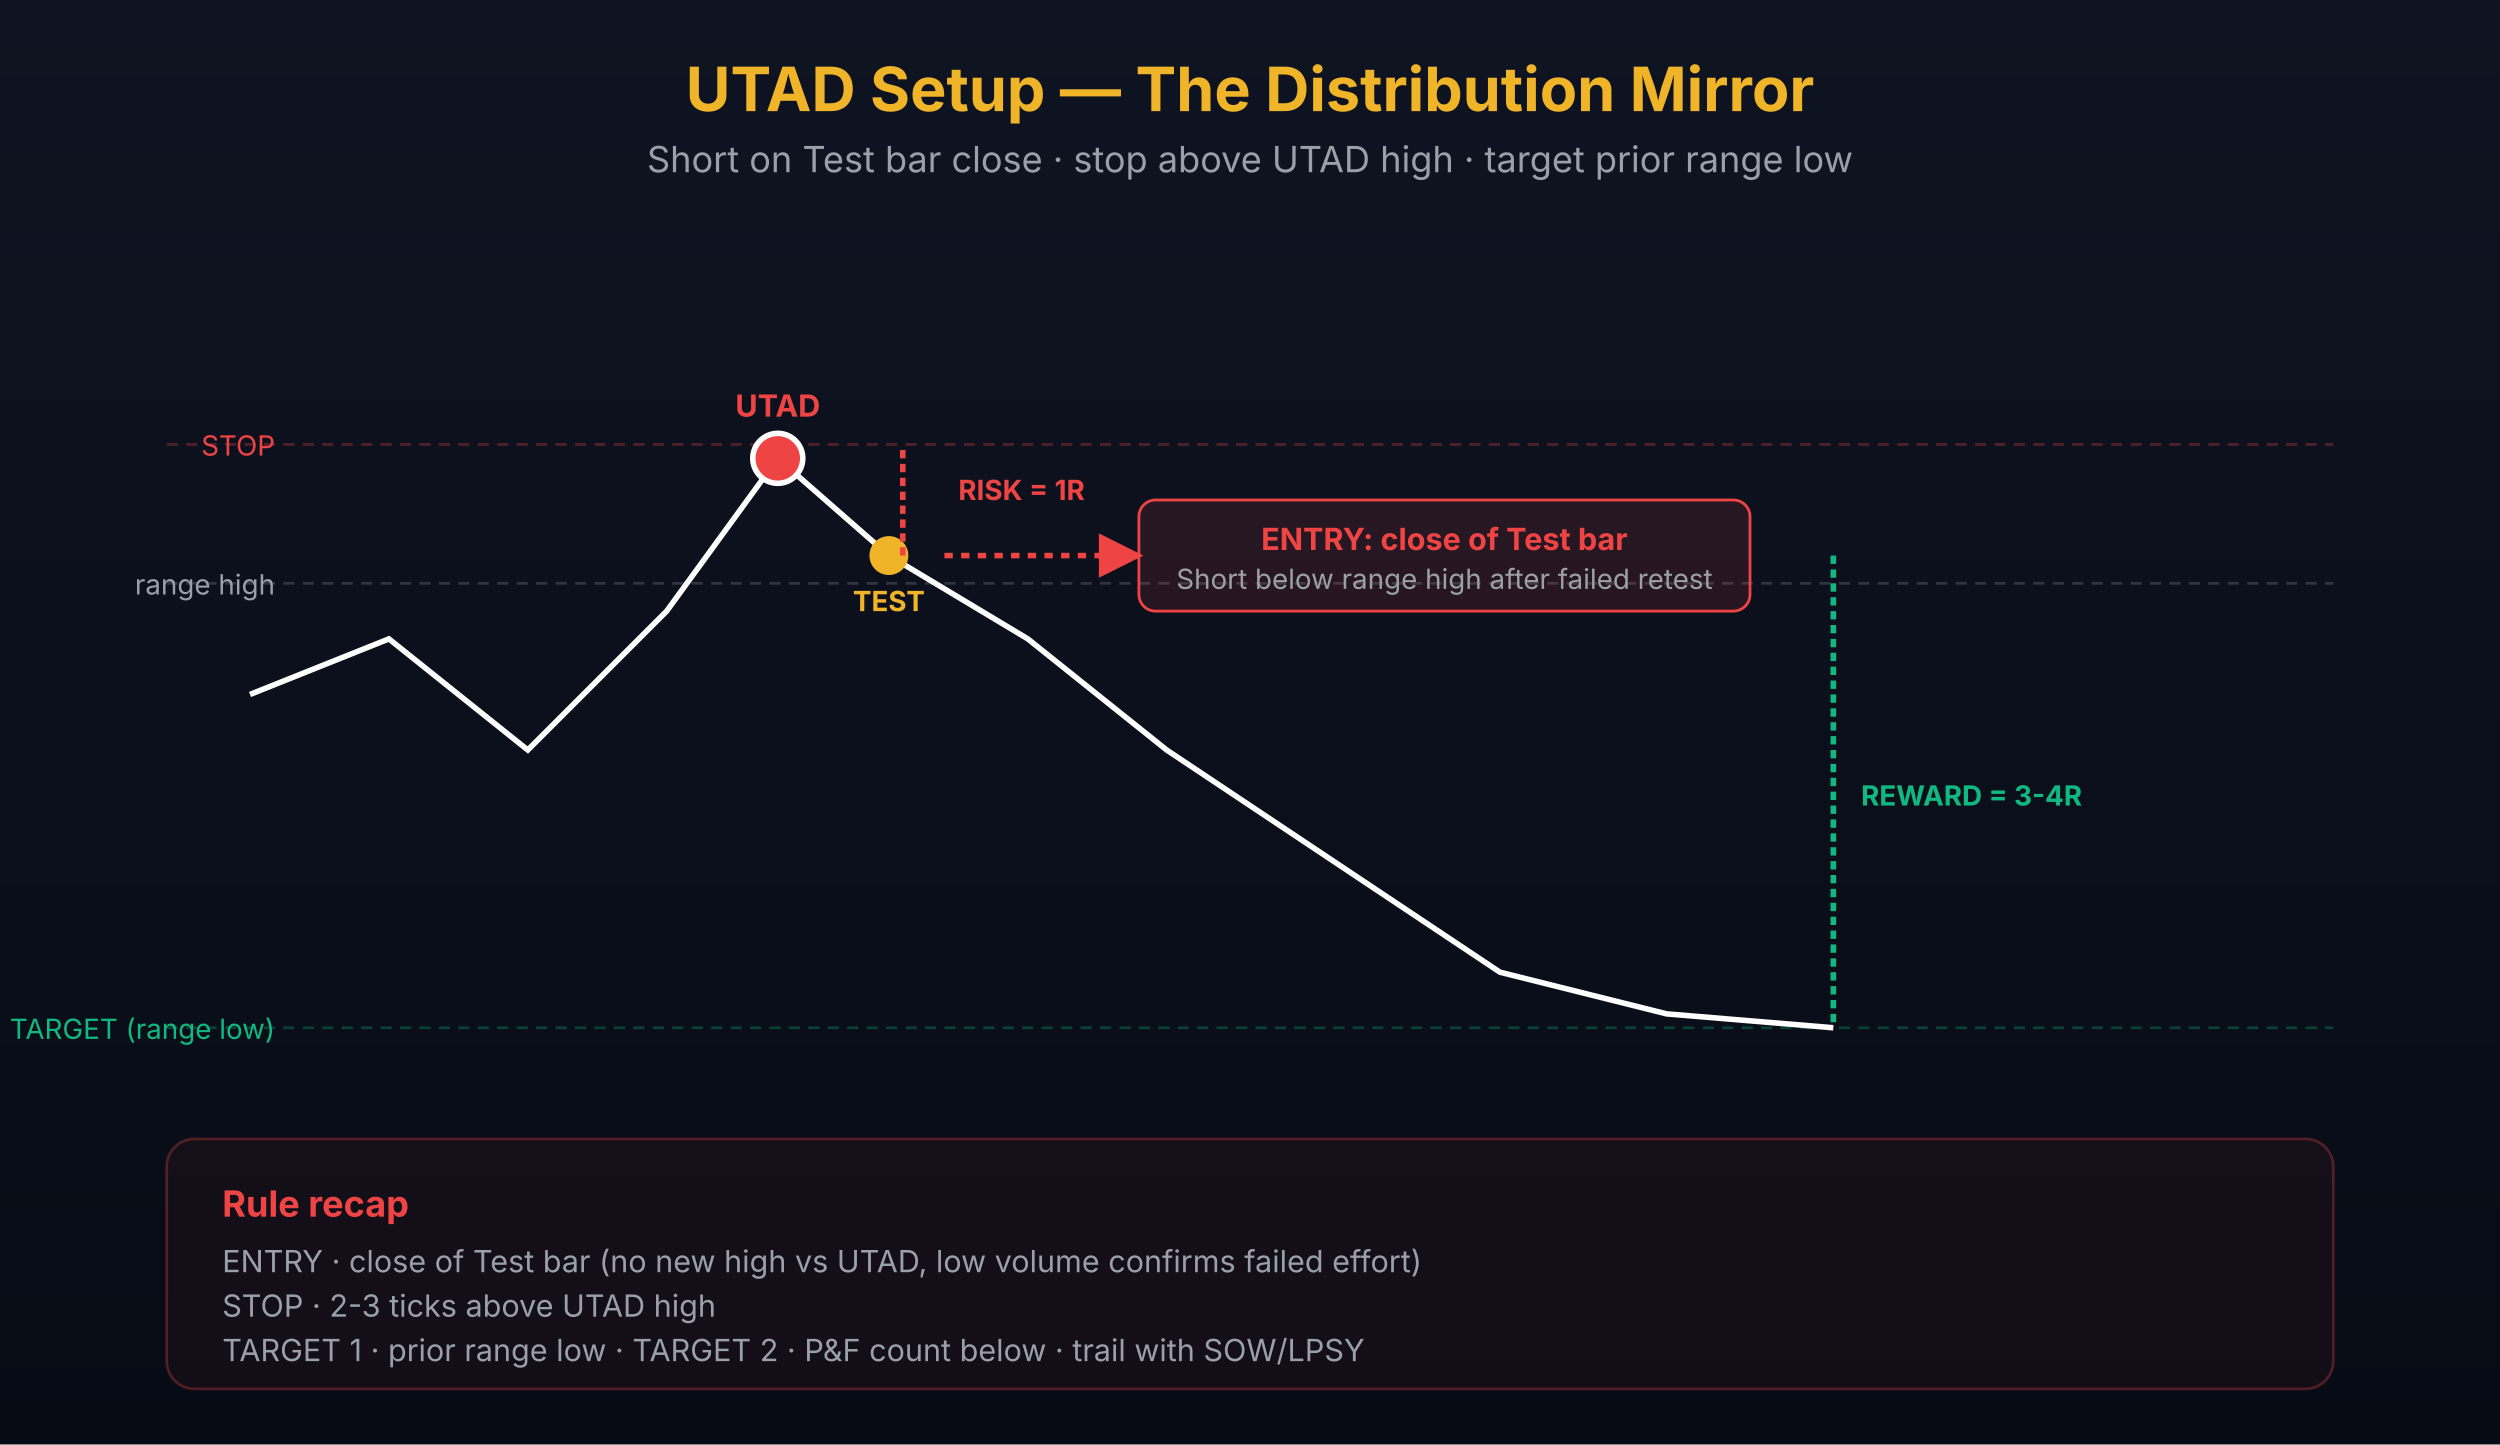
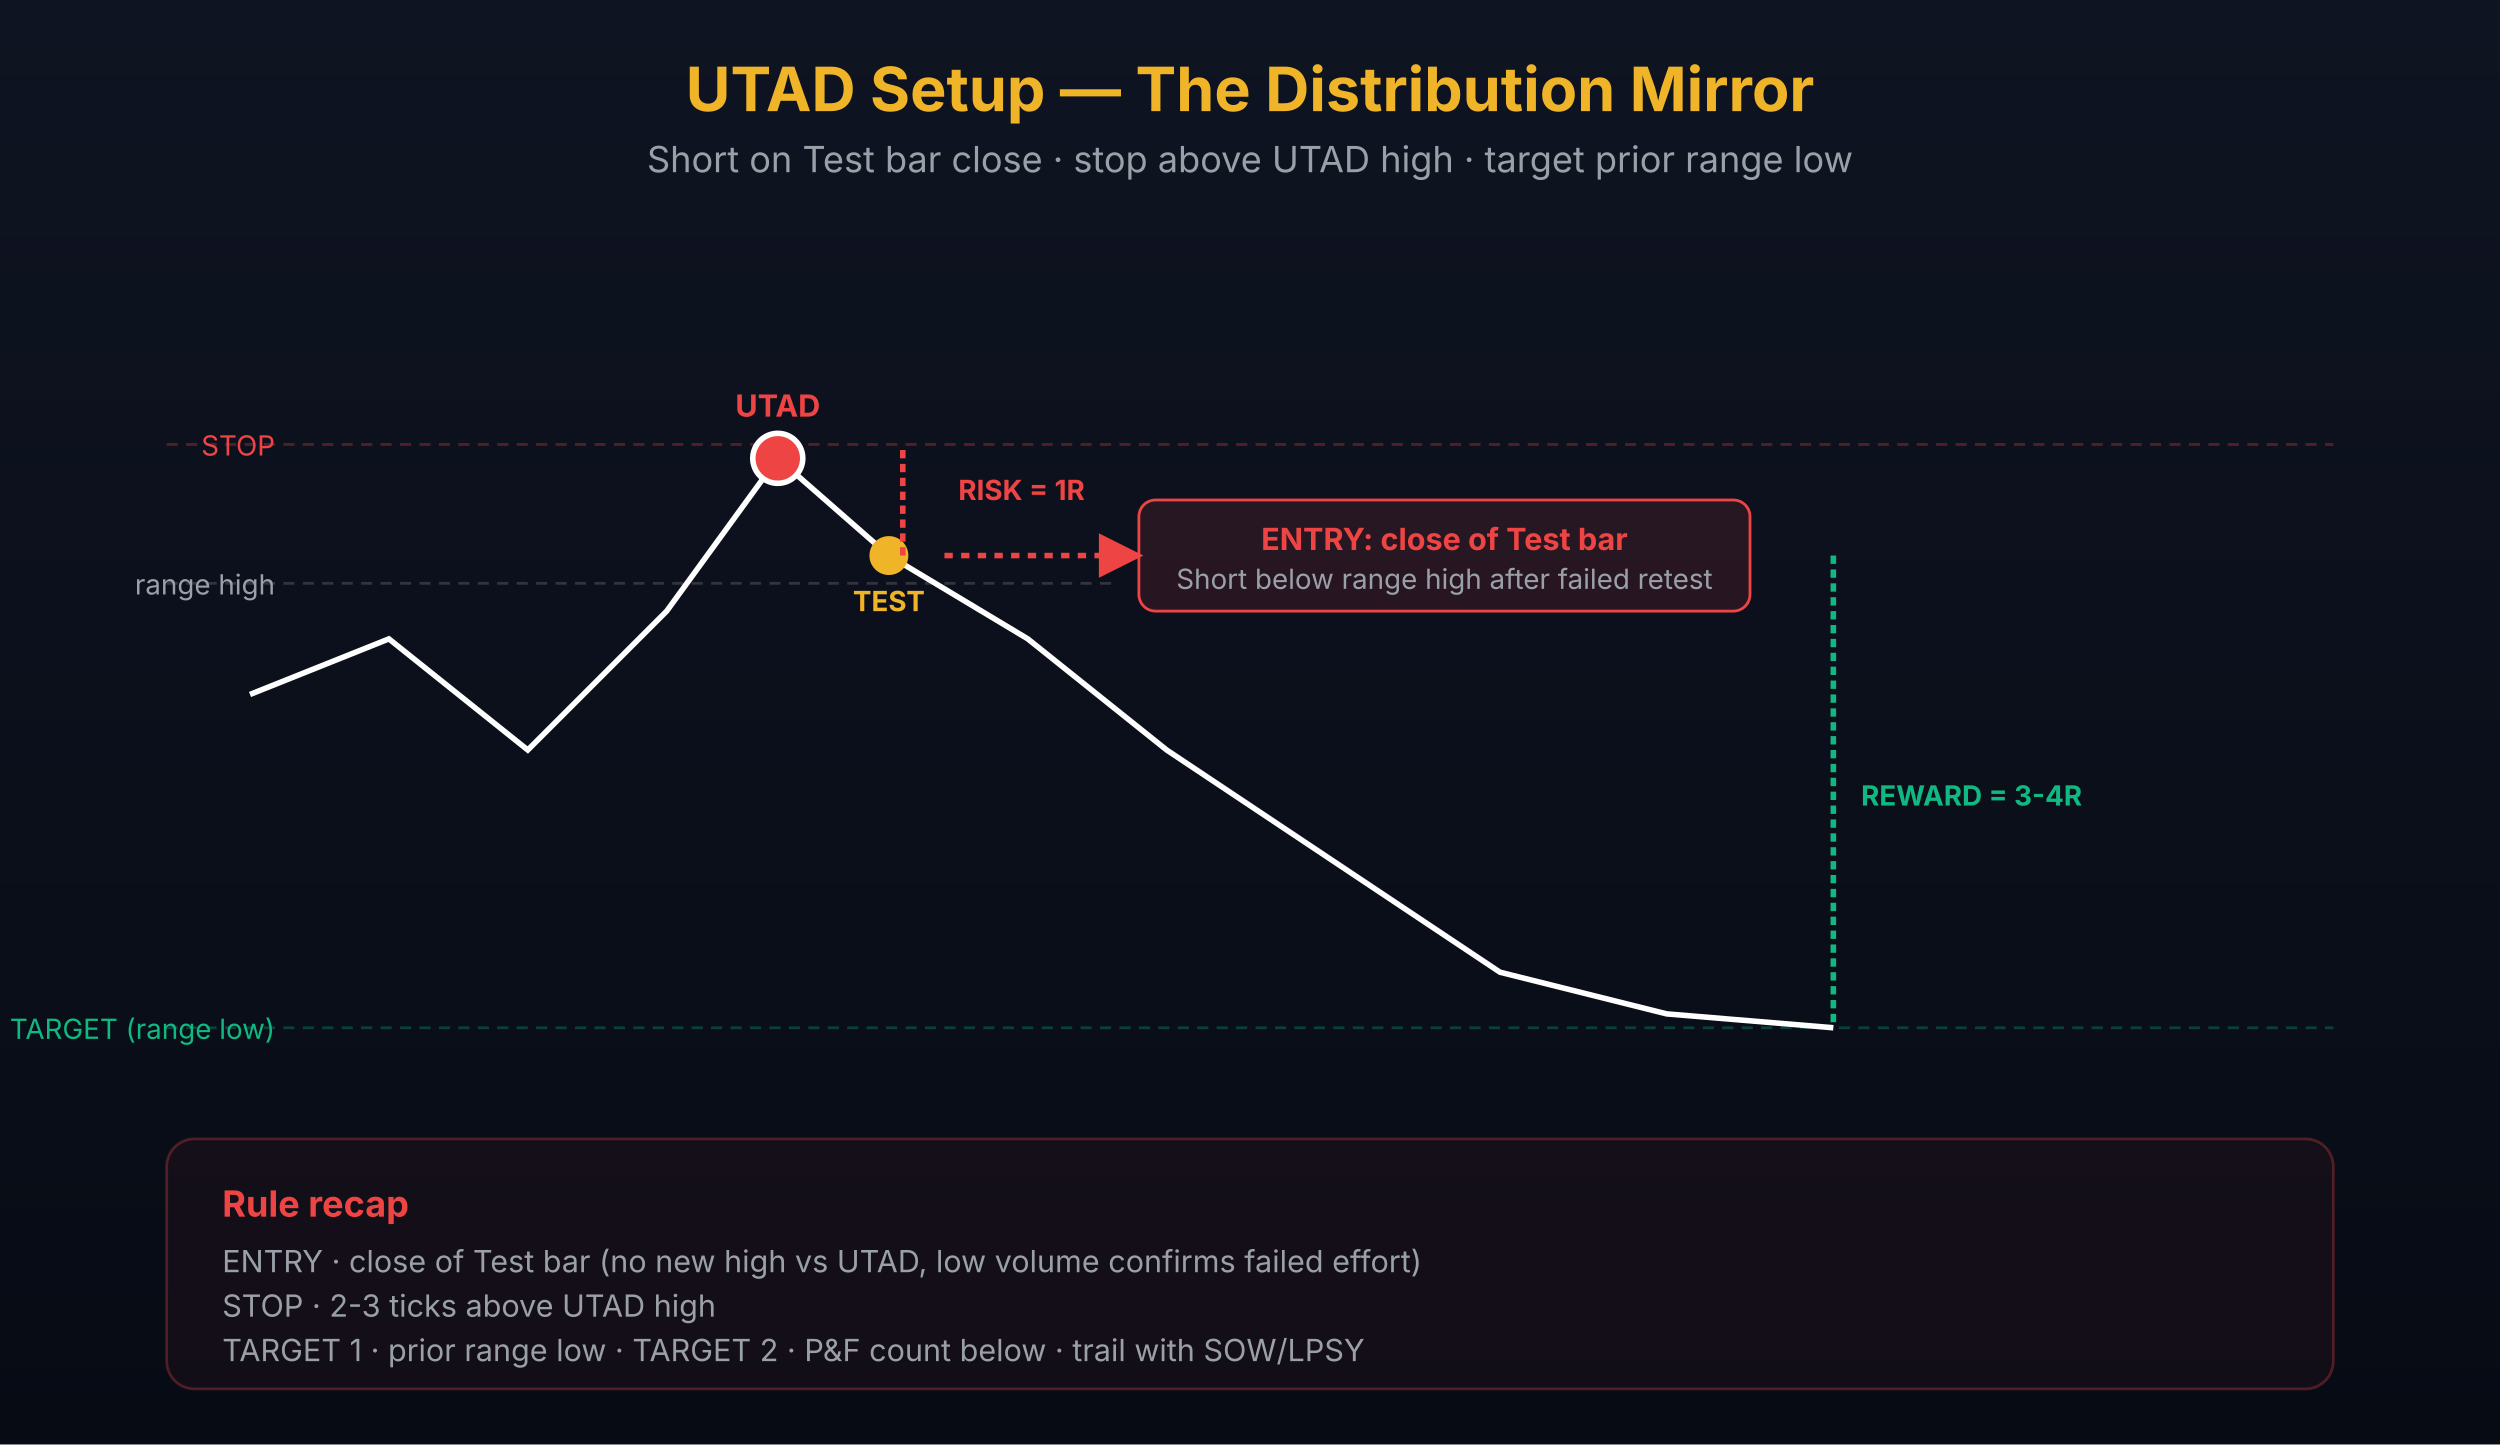
<svg xmlns="http://www.w3.org/2000/svg" viewBox="0 0 900 520" font-family="Inter, system-ui, sans-serif">
  <defs>
    <linearGradient id="bg13" x1="0" x2="0" y1="0" y2="1">
      <stop offset="0%" stop-color="#0F1422" />
      <stop offset="100%" stop-color="#070B14" />
    </linearGradient>
  </defs>
  <rect width="900" height="520" fill="url(#bg13)" />
  <text x="450" y="40" fill="#F0B429" font-size="22" font-weight="700" text-anchor="middle">UTAD Setup — The Distribution Mirror</text>
  <text x="450" y="62" fill="#9AA0A8" font-size="13" text-anchor="middle">Short on Test bar close · stop above UTAD high · target prior range low</text>
  <g transform="translate(60, 100)">
    <line x1="0" y1="60" x2="780" y2="60" stroke="rgba(239,68,68,.3)" stroke-dasharray="4,3" />
-     <line x1="0" y1="110" x2="780" y2="110" stroke="rgba(255,255,255,.15)" stroke-dasharray="4,3" />
+     <line x1="0" y1="110" x2="340" y2="110" stroke="rgba(255,255,255,.15)" stroke-dasharray="4,3" />
    <line x1="0" y1="270" x2="780" y2="270" stroke="rgba(16,185,129,.3)" stroke-dasharray="4,3" />
    <text x="39" y="64" fill="#EF4444" font-size="10" text-anchor="end">STOP</text>
    <text x="39" y="114" fill="#9AA0A8" font-size="10" text-anchor="end">range high</text>
    <text x="39" y="274" fill="#10B981" font-size="10" text-anchor="end">TARGET (range low)</text>
    <path d="M 30 150 L 80 130 L 130 170 L 180 120 L 220 65 L 260 100 L 310 130 L 360 170 L 420 210 L 480 250 L 540 265 L 600 270" fill="none" stroke="#fff" stroke-width="2" />
    <circle cx="220" cy="65" r="9" fill="#EF4444" stroke="#fff" stroke-width="2" />
    <text x="220" y="50" fill="#EF4444" font-size="11" font-weight="700" text-anchor="middle">UTAD</text>
    <circle cx="260" cy="100" r="7" fill="#F0B429" />
    <text x="260" y="120" fill="#F0B429" font-size="10" font-weight="700" text-anchor="middle">TEST</text>
    <g>
      <rect x="350" y="80" width="220" height="40" rx="6" fill="rgba(239,68,68,.12)" stroke="#EF4444" />
      <text x="460" y="98" fill="#EF4444" font-size="11" font-weight="700" text-anchor="middle">ENTRY: close of Test bar</text>
      <text x="460" y="112" fill="#9AA0A8" font-size="10" text-anchor="middle">Short below range high after failed retest</text>
      <path d="M 280 100 L 350 100" stroke="#EF4444" stroke-width="2" stroke-dasharray="3,3" marker-end="url(#m13)" />
    </g>
    <g>
      <line x1="265" y1="100" x2="265" y2="60" stroke="#EF4444" stroke-width="2" stroke-dasharray="3,2" />
      <text x="285" y="80" fill="#EF4444" font-size="10" font-weight="700">RISK = 1R</text>
    </g>
    <g>
      <line x1="600" y1="100" x2="600" y2="270" stroke="#10B981" stroke-width="2" stroke-dasharray="3,2" />
      <text x="610" y="190" fill="#10B981" font-size="10" font-weight="700">REWARD = 3-4R</text>
    </g>
    <defs>
      <marker id="m13" viewBox="0 0 10 10" refX="9" refY="5" markerWidth="8" markerHeight="8" orient="auto">
        <path d="M0,0 L10,5 L0,10 z" fill="#EF4444" />
      </marker>
    </defs>
  </g>
  <g transform="translate(60, 410)">
    <rect width="780" height="90" rx="10" fill="rgba(239,68,68,.05)" stroke="rgba(239,68,68,.3)" />
    <text x="20" y="28" fill="#EF4444" font-size="13" font-weight="700">Rule recap</text>
    <text x="20" y="48" fill="#9AA0A8" font-size="11">ENTRY · close of Test bar (no new high vs UTAD, low volume confirms failed effort)</text>
    <text x="20" y="64" fill="#9AA0A8" font-size="11">STOP · 2-3 ticks above UTAD high</text>
    <text x="20" y="80" fill="#9AA0A8" font-size="11">TARGET 1 · prior range low · TARGET 2 · P&amp;F count below · trail with SOW/LPSY</text>
  </g>
</svg>
